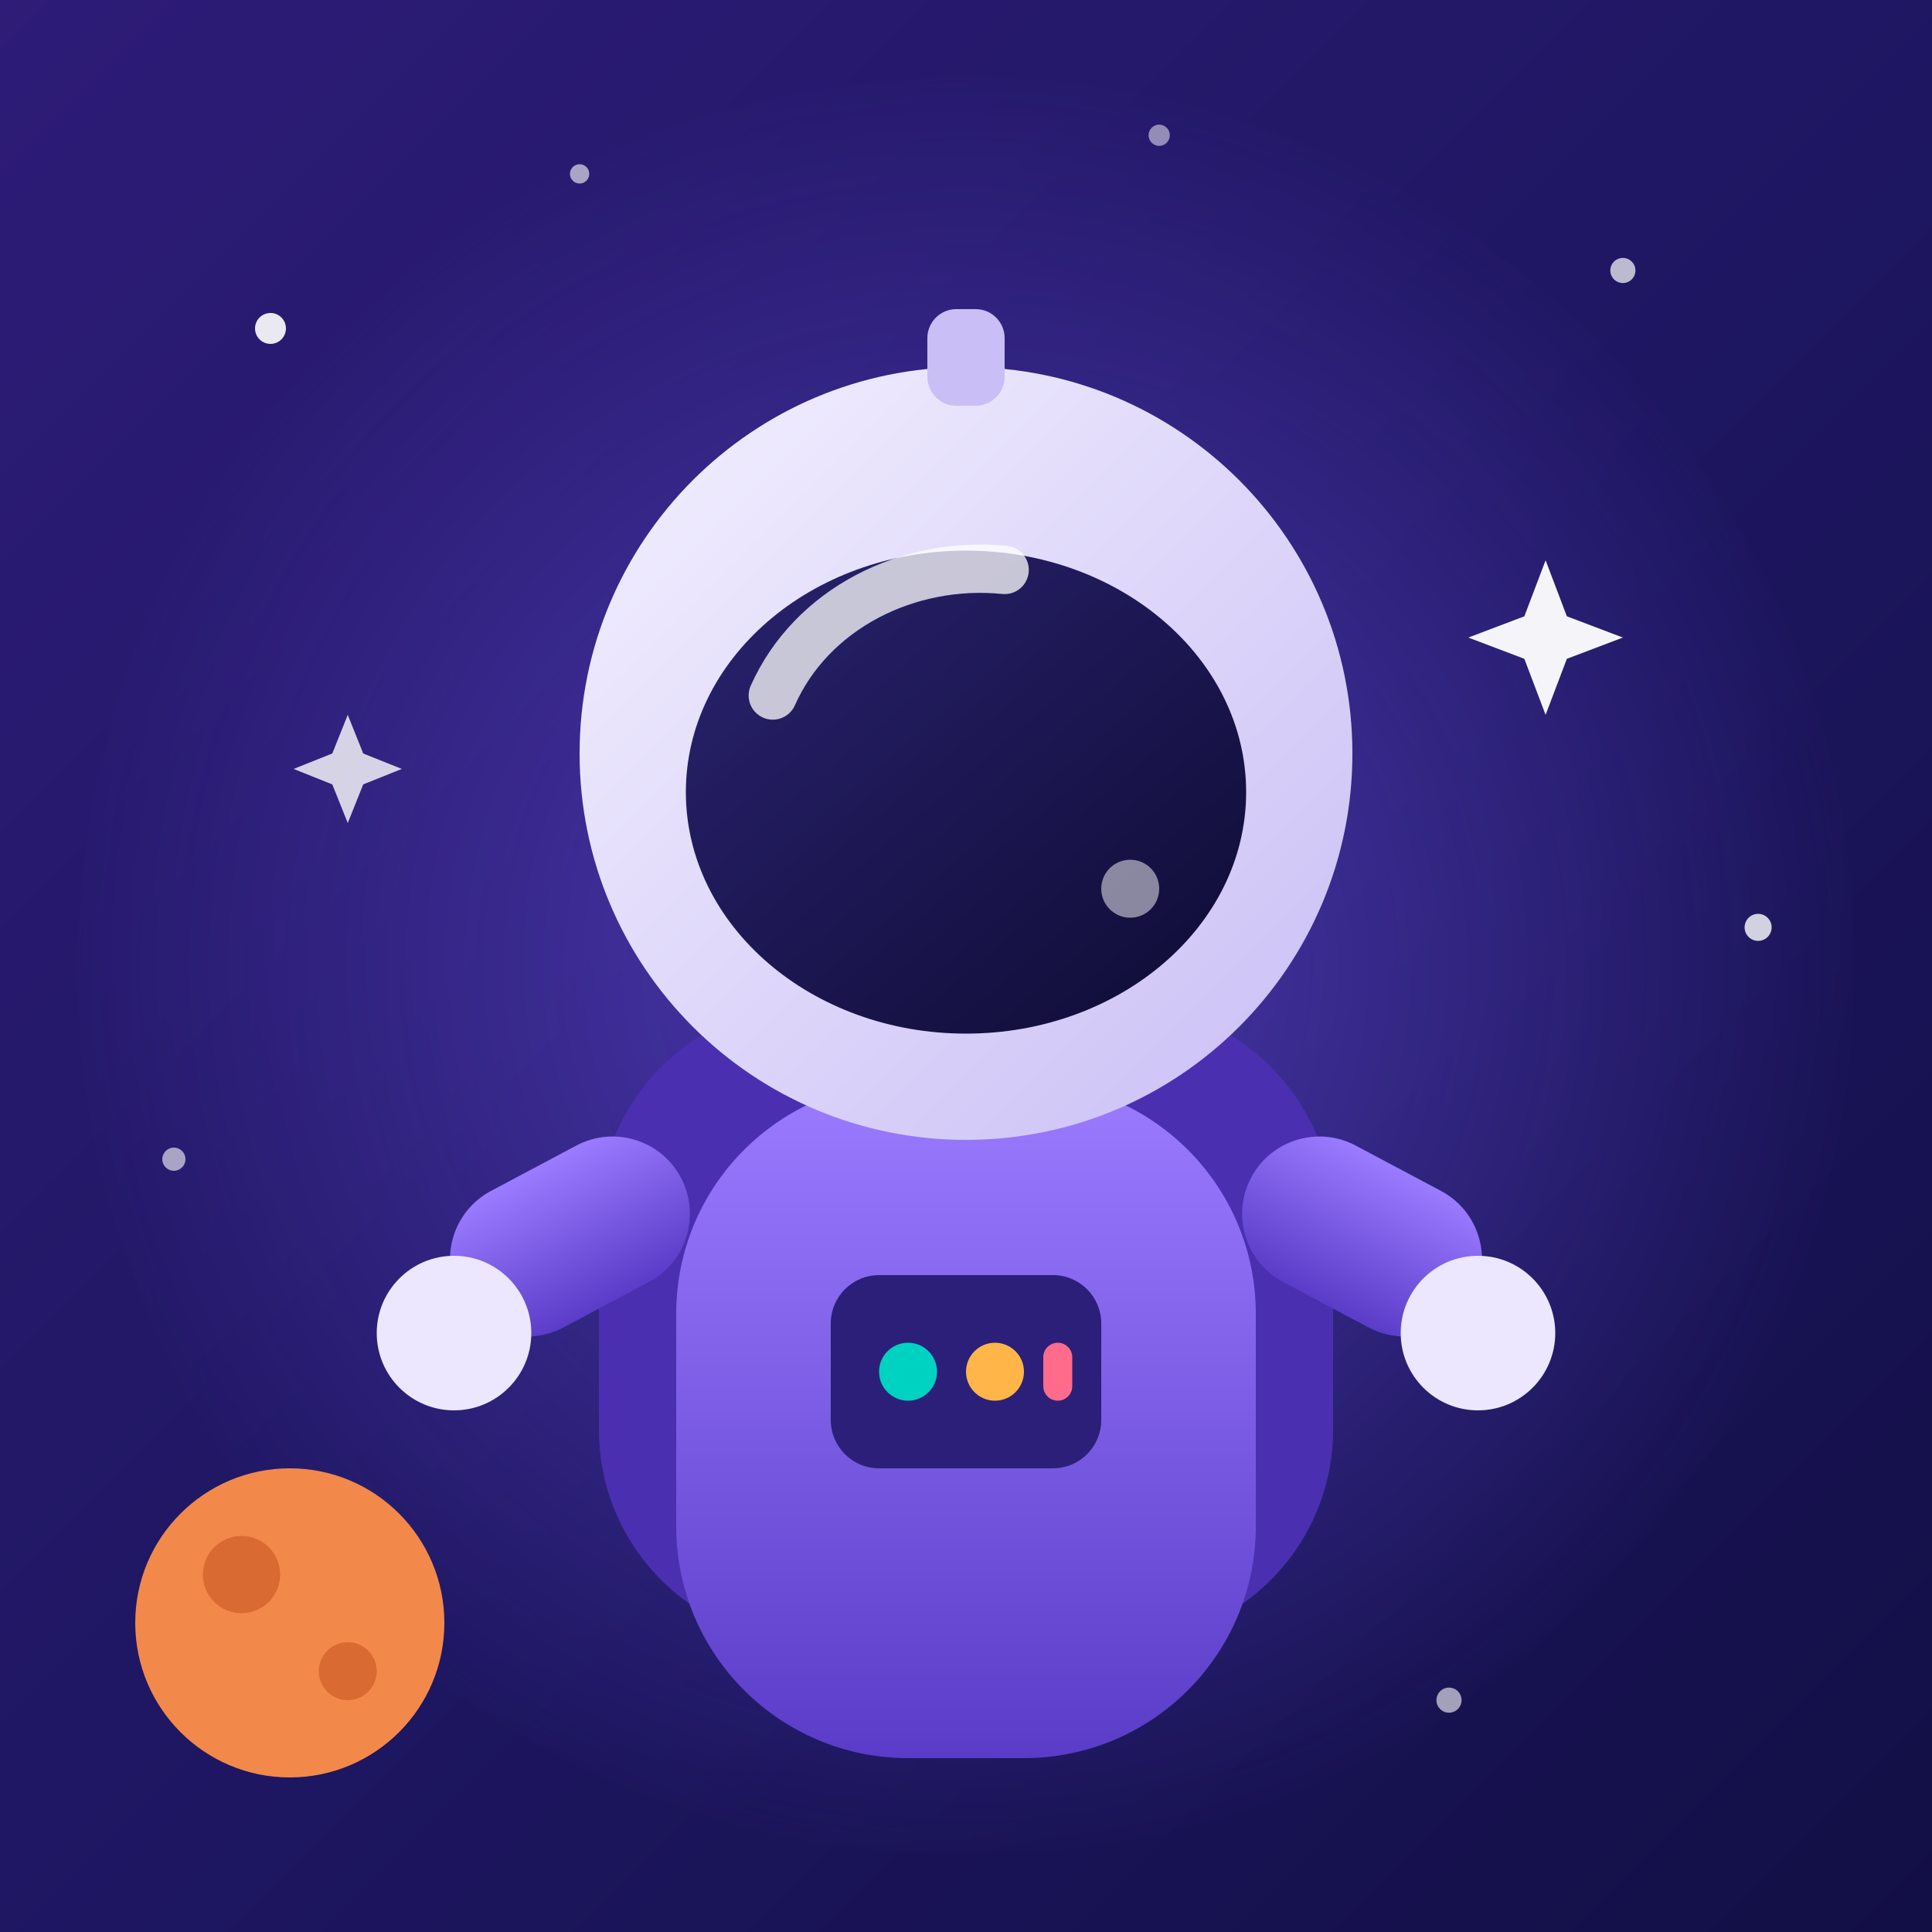
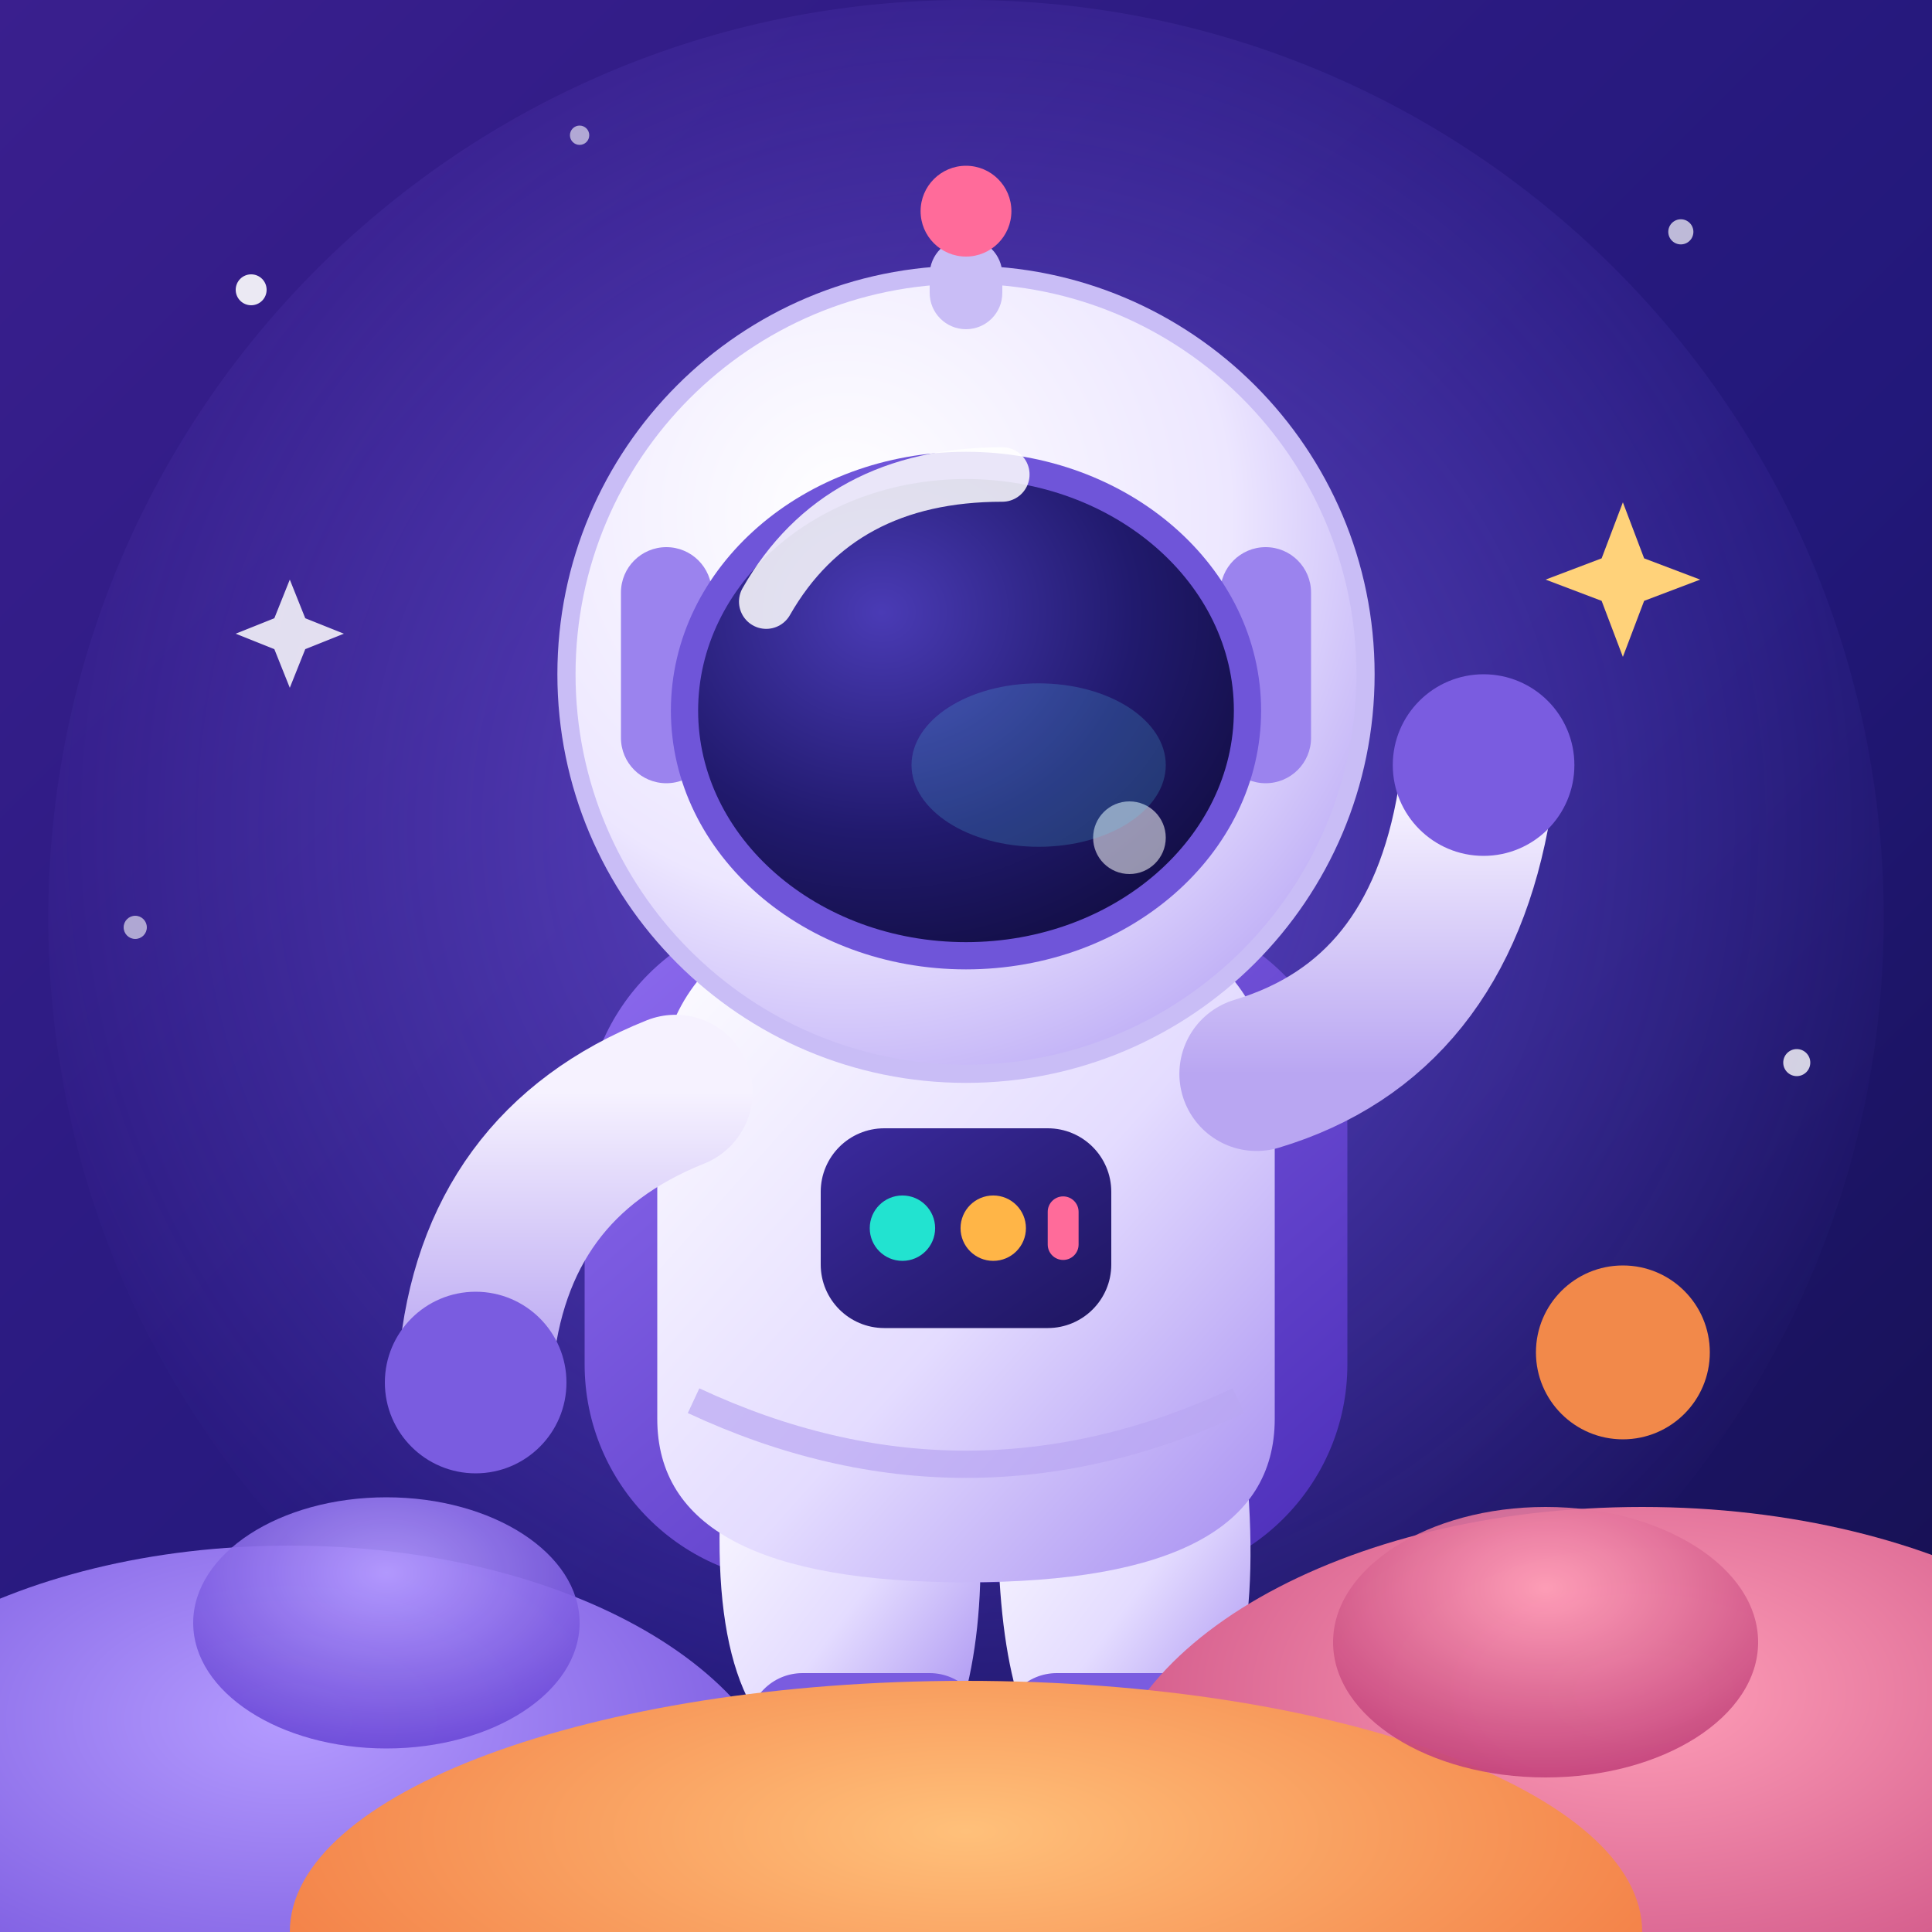
<svg xmlns="http://www.w3.org/2000/svg" viewBox="0 0 200 200" role="img" aria-label="Astronauta">
  <defs>
+     <linearGradient id="suit" x1="0" y1="0" x2="1" y2="1">
+       <stop offset="0" stop-color="#FFFFFF" />
+       <stop offset=".55" stop-color="#E4DCFF" />
+       <stop offset="1" stop-color="#A48BF0" />
+     </linearGradient>
+     <linearGradient id="suitStroke" x1="0" y1="0" x2="0" y2="1">
+       <stop offset="0" stop-color="#F6F2FF" />
+       <stop offset="1" stop-color="#B9A6F2" />
+     </linearGradient>
+     <linearGradient id="pack" x1="0" y1="0" x2="1" y2="1">
+       <stop offset="0" stop-color="#8E6CF0" />
+       <stop offset="1" stop-color="#4B2DB8" />
+     </linearGradient>
+     <linearGradient id="panel" x1="0" y1="0" x2="1" y2="1">
+       <stop offset="0" stop-color="#3B2A9E" />
+       <stop offset="1" stop-color="#1E1660" />
+     </linearGradient>
+     <radialGradient id="helm" cx=".35" cy=".3" r=".8">
+       <stop offset="0" stop-color="#FFFFFF" />
+       <stop offset=".6" stop-color="#EDE7FF" />
+       <stop offset="1" stop-color="#B8A6F5" />
+     </radialGradient>
+     <radialGradient id="visor" cx=".35" cy=".3" r=".9">
+       <stop offset="0" stop-color="#4A3BB5" />
+       <stop offset=".5" stop-color="#211A6E" />
+       <stop offset="1" stop-color="#0B0830" />
+     </radialGradient>
+     <radialGradient id="cloudA" cx=".5" cy=".3" r=".7">
+       <stop offset="0" stop-color="#FF9FB8" />
+       <stop offset="1" stop-color="#C2417A" />
+     </radialGradient>
+     <radialGradient id="cloudB" cx=".5" cy=".3" r=".7">
+       <stop offset="0" stop-color="#FFC07A" />
+       <stop offset="1" stop-color="#F0703A" />
+     </radialGradient>
+     <radialGradient id="cloudC" cx=".5" cy=".3" r=".7">
+       <stop offset="0" stop-color="#B49BFF" />
+       <stop offset="1" stop-color="#6A47D6" />
+     </radialGradient>
    <linearGradient id="bg" x1="0" y1="0" x2="1" y2="1">
-       <stop offset="0" stop-color="#2E1C78" />
-       <stop offset=".55" stop-color="#1D1660" />
-       <stop offset="1" stop-color="#120F45" />
+       <stop offset="0" stop-color="#3A1F8E" />
+       <stop offset=".6" stop-color="#22187A" />
+       <stop offset="1" stop-color="#140F4A" />
    </linearGradient>
-     <radialGradient id="glow" cx=".5" cy=".5" r=".5">
-       <stop offset="0" stop-color="#7C5CFF" stop-opacity=".5" />
-       <stop offset="1" stop-color="#7C5CFF" stop-opacity="0" />
+     <radialGradient id="glow" cx=".5" cy=".45" r=".55">
+       <stop offset="0" stop-color="#8C6CFF" stop-opacity=".55" />
+       <stop offset="1" stop-color="#8C6CFF" stop-opacity="0" />
    </radialGradient>
-     <linearGradient id="suit" x1="0" y1="0" x2="0" y2="1">
-       <stop offset="0" stop-color="#9B7BFF" />
-       <stop offset="1" stop-color="#5A3CC8" />
-     </linearGradient>
-     <linearGradient id="helm" x1="0" y1="0" x2="1" y2="1">
-       <stop offset="0" stop-color="#F4F1FF" />
-       <stop offset="1" stop-color="#C9BEF5" />
-     </linearGradient>
-     <linearGradient id="visor" x1="0" y1="0" x2="1" y2="1">
-       <stop offset="0" stop-color="#2A2370" />
-       <stop offset="1" stop-color="#0E0B33" />
-     </linearGradient>
  </defs>
  <rect width="200" height="200" fill="url(#bg)" />
-   <circle cx="100" cy="100" r="92" fill="url(#glow)" />
+   <circle cx="100" cy="95" r="95" fill="url(#glow)" />
  <g fill="#fff">
-     <circle cx="28" cy="34" r="1.6" opacity=".9" />
-     <circle cx="168" cy="28" r="1.3" opacity=".7" />
-     <circle cx="182" cy="96" r="1.4" opacity=".8" />
-     <circle cx="18" cy="120" r="1.2" opacity=".6" />
-     <circle cx="150" cy="176" r="1.3" opacity=".6" />
-     <circle cx="60" cy="18" r="1" opacity=".6" />
-     <circle cx="120" cy="14" r="1.1" opacity=".5" />
-     <path d="M160 58l2.2 5.8 5.8 2.2-5.8 2.2-2.2 5.8-2.2-5.8-5.8-2.2 5.8-2.2z" opacity=".95" />
-     <path d="M36 74l1.6 4 4 1.6-4 1.6-1.6 4-1.6-4-4-1.6 4-1.6z" opacity=".8" />
+     <circle cx="26" cy="30" r="1.6" opacity=".9" />
+     <circle cx="174" cy="24" r="1.3" opacity=".7" />
+     <circle cx="186" cy="110" r="1.4" opacity=".8" />
+     <circle cx="14" cy="96" r="1.2" opacity=".6" />
+     <circle cx="60" cy="14" r="1" opacity=".6" />
+     <path d="M168 52l2.2 5.8 5.8 2.2-5.8 2.2-2.2 5.8-2.2-5.8-5.8-2.2 5.8-2.2z" fill="#FFD27A" />
+     <path d="M30 60l1.6 4 4 1.6-4 1.6-1.6 4-1.6-4-4-1.6 4-1.6z" opacity=".85" />
  </g>
-   <circle cx="30" cy="168" r="16" fill="#F2894A" />
-   <circle cx="25" cy="163" r="4" fill="#D96A31" />
-   <circle cx="36" cy="173" r="3" fill="#D96A31" />
-   <rect x="62" y="104" width="76" height="66" rx="22" fill="#4A2FB0" />
-   <rect x="70" y="112" width="60" height="70" rx="24" fill="url(#suit)" />
-   <rect x="46" y="120" width="26" height="16" rx="8" transform="rotate(-28 59 128)" fill="url(#suit)" />
-   <rect x="128" y="120" width="26" height="16" rx="8" transform="rotate(28 141 128)" fill="url(#suit)" />
-   <circle cx="47" cy="138" r="8" fill="#ECE7FF" />
-   <circle cx="153" cy="138" r="8" fill="#ECE7FF" />
-   <rect x="86" y="132" width="28" height="20" rx="5" fill="#2B1F7A" />
-   <circle cx="94" cy="142" r="3" fill="#00D2C1" />
-   <circle cx="103" cy="142" r="3" fill="#FFB547" />
-   <rect x="108" y="139" width="3" height="6" rx="1.5" fill="#FF6B8A" />
-   <circle cx="100" cy="78" r="40" fill="url(#helm)" />
-   <ellipse cx="100" cy="82" rx="29" ry="25" fill="url(#visor)" />
-   <path d="M80 72c4-9 14-14 24-13" stroke="#fff" stroke-width="5" stroke-linecap="round" fill="none" opacity=".75" />
-   <circle cx="117" cy="92" r="3" fill="#fff" opacity=".5" />
-   <rect x="96" y="32" width="8" height="10" rx="3" fill="#C9BEF5" />
+   <circle cx="168" cy="140" r="9" fill="#F2894A" />
+   <g transform="translate(6 4) scale(.94)">
+     <g id="astro">
+       <rect x="58" y="96" width="84" height="74" rx="24" fill="url(#pack)" />
+       <path d="M74 150 q-4 30 6 38 h18 q6-14 2-38z" fill="url(#suit)" />
+       <path d="M104 150 q-2 28 4 38 h18 q8-10 4-38z" fill="url(#suit)" />
+       <rect x="76" y="180" width="26" height="12" rx="6" fill="#7A5CE0" />
+       <rect x="104" y="180" width="26" height="12" rx="6" fill="#7A5CE0" />
+       <path d="M66 118 q0-24 34-24 q34 0 34 24 v34 q0 18-34 18 q-34 0-34-18z" fill="url(#suit)" />
+       <path d="M70 150 q30 14 60 0" stroke="#B9A6F2" stroke-width="3" fill="none" opacity=".7" />
+       <rect x="84" y="120" width="32" height="22" rx="7" fill="url(#panel)" />
+       <circle cx="93" cy="131" r="3.6" fill="#22E3D0" />
+       <circle cx="103" cy="131" r="3.6" fill="#FFB547" />
+       <rect x="109" y="127.5" width="3.4" height="7" rx="1.7" fill="#FF6B9A" />
+       <path d="M68 116 q-20 8 -22 30" stroke="url(#suitStroke)" stroke-width="17" stroke-linecap="round" fill="none" />
+       <circle cx="46" cy="148" r="10" fill="#7A5CE0" />
+       <path d="M132 114 q20 -6 24 -30" stroke="url(#suitStroke)" stroke-width="17" stroke-linecap="round" fill="none" />
+       <circle cx="157" cy="80" r="10" fill="#7A5CE0" />
+       <circle cx="100" cy="70" r="44" fill="url(#helm)" />
+       <circle cx="100" cy="70" r="44" fill="none" stroke="#C9BDF6" stroke-width="2" />
+       <rect x="62" y="56" width="10" height="26" rx="5" fill="#9B83EE" />
+       <rect x="128" y="56" width="10" height="26" rx="5" fill="#9B83EE" />
+       <ellipse cx="100" cy="74" rx="31" ry="27" fill="url(#visor)" />
+       <ellipse cx="100" cy="74" rx="31" ry="27" fill="none" stroke="#6F55D9" stroke-width="3" />
+       <path d="M78 62 q8-14 26-14" stroke="#fff" stroke-width="6" stroke-linecap="round" fill="none" opacity=".85" />
+       <circle cx="118" cy="88" r="4" fill="#fff" opacity=".55" />
+       <ellipse cx="108" cy="80" rx="14" ry="9" fill="#5BE3FF" opacity=".18" />
+       <rect x="96" y="22" width="8" height="10" rx="4" fill="#C9BDF6" />
+       <circle cx="100" cy="19" r="5" fill="#FF6B9A" />
+     </g>
+   </g>
+   <g>
+     <ellipse cx="30" cy="190" rx="52" ry="30" fill="url(#cloudC)" />
+     <ellipse cx="170" cy="188" rx="56" ry="32" fill="url(#cloudA)" />
+     <ellipse cx="100" cy="200" rx="70" ry="26" fill="url(#cloudB)" />
+     <ellipse cx="160" cy="170" rx="22" ry="14" fill="url(#cloudA)" opacity=".9" />
+     <ellipse cx="40" cy="168" rx="20" ry="13" fill="url(#cloudC)" opacity=".9" />
+   </g>
</svg>
